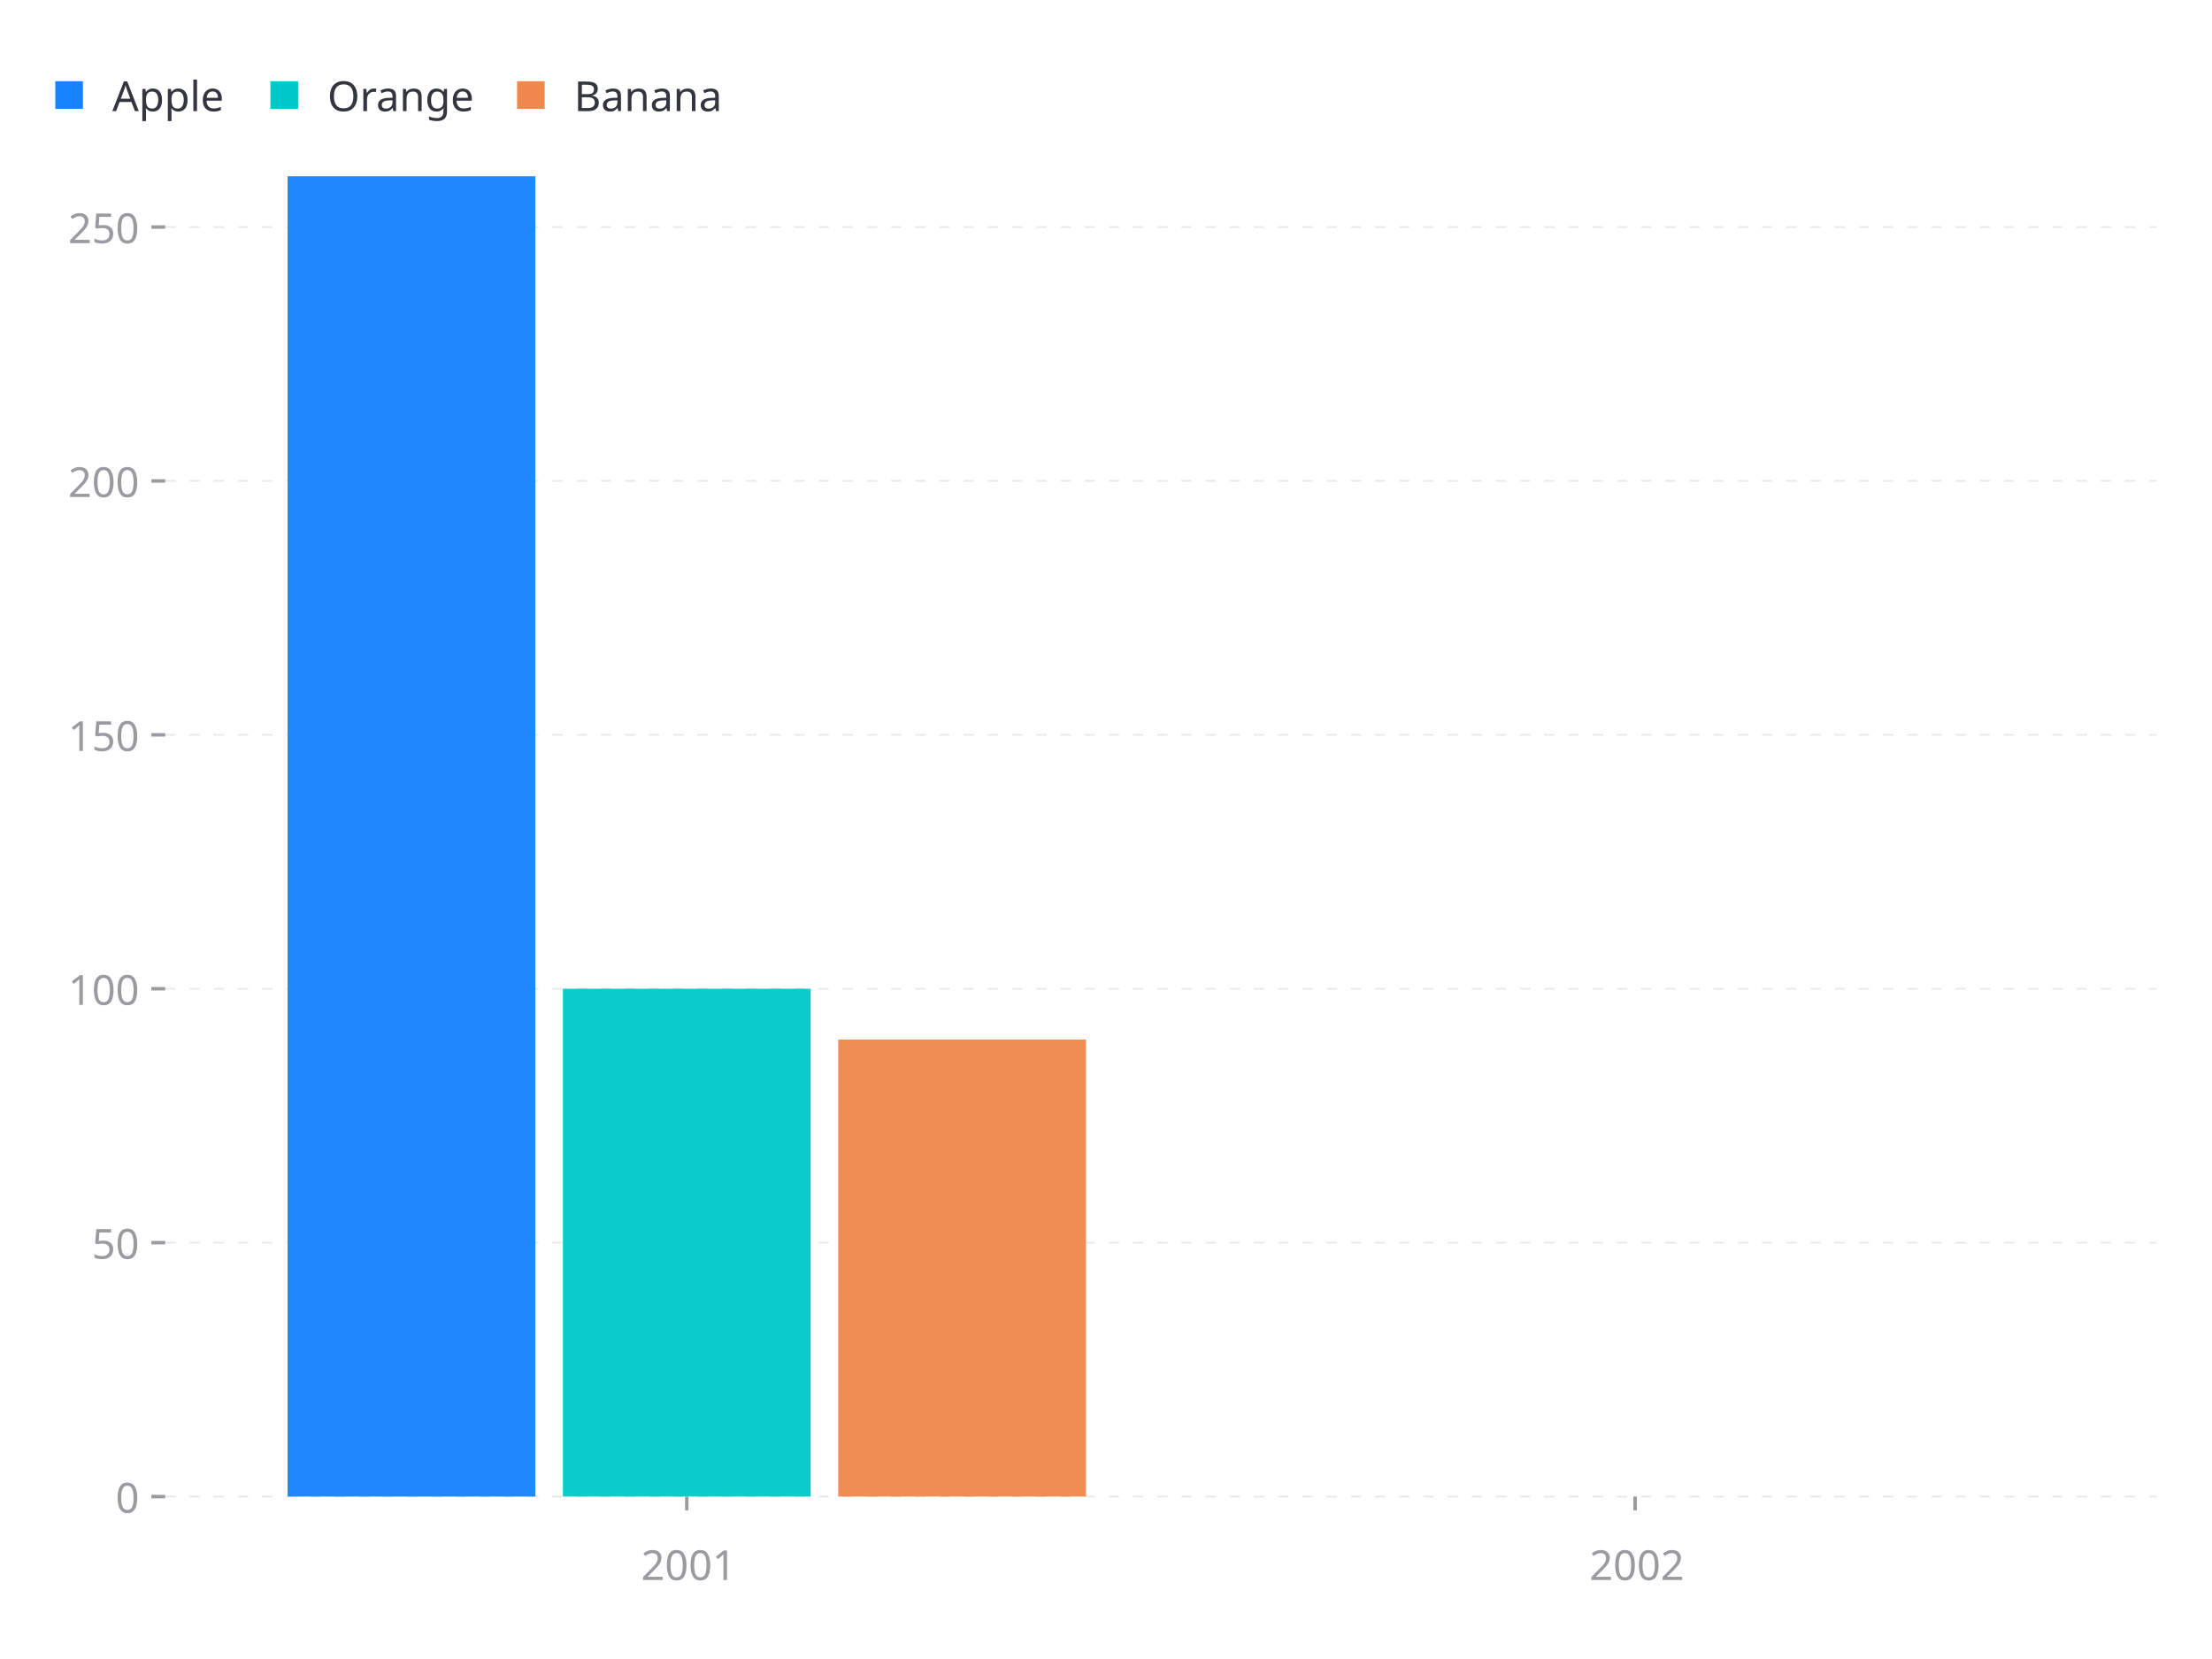
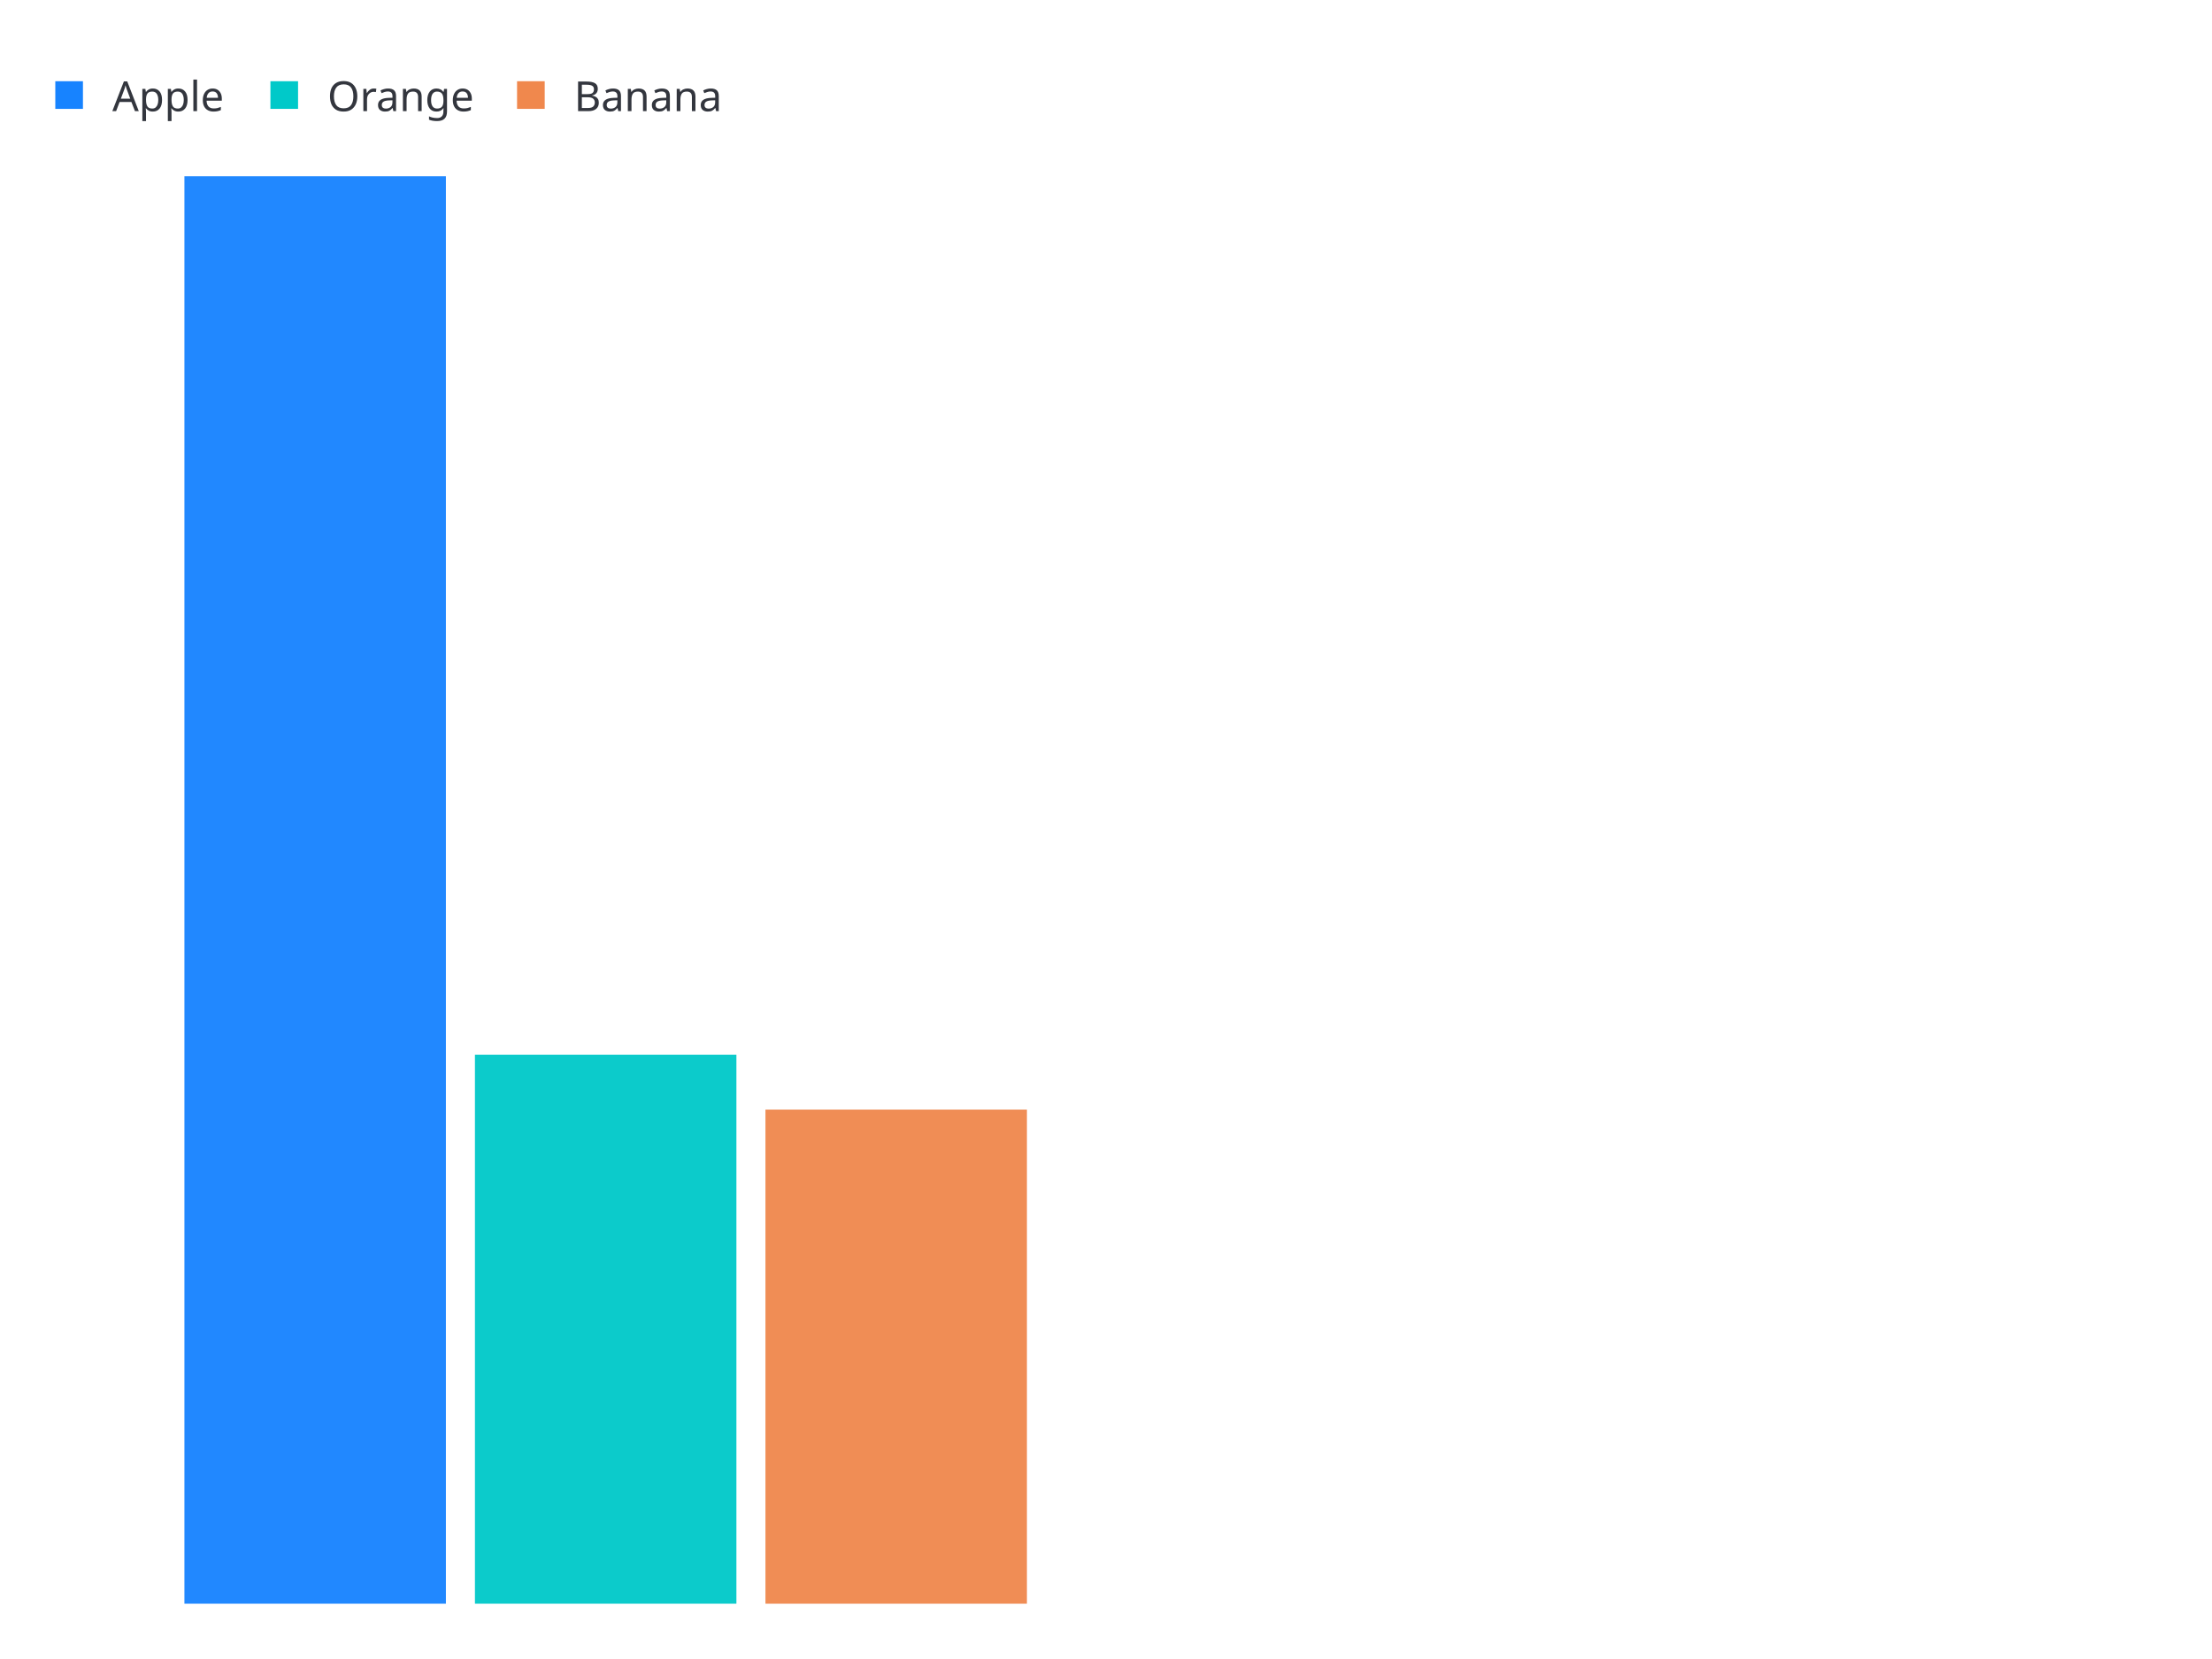
<svg xmlns="http://www.w3.org/2000/svg" width="640" height="480" style="background: transparent;" color-interpolation-filters="sRGB">
  <defs>
-     <clipPath transform="matrix(1,0,0,1,-16,-16)" id="clip-path-61-27">
-       <use href="#g-svg-61" transform="matrix(1,0,0,1,16,16)" />
+     <clipPath transform="matrix(1,0,0,1,-16,-16)" id="clip-path-51-17">
+       <use href="#g-svg-51" transform="matrix(1,0,0,1,16,16)" />
    </clipPath>
  </defs>
  <g id="g-svg-camera" transform="matrix(1,0,0,1,0,0)">
    <g id="g-root" fill="none" transform="matrix(1,0,0,1,0,0)">
-       <g id="g-svg-12" fill="none" transform="matrix(1,0,0,1,0,0)" class="view">
+       <g id="g-svg-4" fill="none" transform="matrix(1,0,0,1,0,0)" class="view">
        <g transform="matrix(1,0,0,1,0,0)">
-           <path id="g-svg-13" fill="rgba(0,0,0,0)" class="area" d="M 0,0 l 640,0 l 0,480 l-640 0 z" width="640" height="480" />
+           <path id="g-svg-5" fill="rgba(0,0,0,0)" class="area" d="M 0,0 l 640,0 l 0,480 l-640 0 z" width="640" height="480" />
        </g>
        <g transform="matrix(1,0,0,1,16,16)">
-           <path id="g-svg-14" fill="rgba(0,0,0,0)" class="area" d="M 0,0 l 608,0 l 0,448 l-608 0 z" width="608" height="448" />
+           <path id="g-svg-6" fill="rgba(0,0,0,0)" class="area" d="M 0,0 l 608,0 l 0,448 l-608 0 z" width="608" height="448" />
        </g>
-         <g transform="matrix(1,0,0,1,47.8,51)">
-           <path id="g-svg-15" fill="rgba(0,0,0,0)" class="area" d="M 0,0 l 576.2,0 l 0,382 l-576.2 0 z" width="576.2" height="382" />
+         <g transform="matrix(1,0,0,1,16,51)">
+           <path id="g-svg-7" fill="rgba(0,0,0,0)" class="area" d="M 0,0 l 608,0 l 0,413 l-608 0 z" width="608" height="413" />
        </g>
-         <g transform="matrix(1,0,0,1,47.8,51)">
-           <path id="g-svg-16" fill="rgba(0,0,0,0)" class="area" d="M 0,0 l 576.2,0 l 0,382 l-576.2 0 z" width="576.2" height="382" />
+         <g transform="matrix(1,0,0,1,16,51)">
+           <path id="g-svg-8" fill="rgba(0,0,0,0)" class="area" d="M 0,0 l 608,0 l 0,413 l-608 0 z" width="608" height="413" />
        </g>
-         <g id="g-svg-17" fill="none" transform="matrix(1,0,0,1,0,0)" class="component">
-           <g id="g-svg-20" fill="none" width="608" height="23" transform="matrix(1,0,0,1,16,16)">
-             <g id="g-svg-21" fill="none" class="legend-category" width="205.2" height="23" transform="matrix(1,0,0,1,0,0)">
-               <g id="g-svg-22" fill="none" transform="matrix(1,0,0,1,0,0)" class="legend-title-group">
-                 <g id="g-svg-23" fill="none" width="205.2" height="23" transform="matrix(1,0,0,1,0,0)" class="legend-title" />
+         <g id="g-svg-9" fill="none" transform="matrix(1,0,0,1,0,0)" class="component">
+           <g id="g-svg-10" fill="none" width="608" height="23" transform="matrix(1,0,0,1,16,16)">
+             <g id="g-svg-11" fill="none" class="legend-category" width="205.2" height="23" transform="matrix(1,0,0,1,0,0)">
+               <g id="g-svg-12" fill="none" transform="matrix(1,0,0,1,0,0)" class="legend-title-group">
+                 <g id="g-svg-13" fill="none" width="205.2" height="23" transform="matrix(1,0,0,1,0,0)" class="legend-title" />
              </g>
-               <g id="g-svg-24" fill="none" transform="matrix(1,0,0,1,0,0)" class="legend-items-group">
-                 <g id="g-svg-25" fill="none" width="205.2" height="23" transform="matrix(1,0,0,1,0,0)" class="legend-items">
-                   <g id="g-svg-26" fill="none" transform="matrix(1,0,0,1,0,0)" class="items-navigator">
-                     <g id="g-svg-27" fill="none" class="navigator-content-group" transform="matrix(1,0,0,1,0,0)" clip-path="url(#clip-path-61-27)">
-                       <g id="g-svg-28" fill="none" class="navigator-play-window" transform="matrix(1,0,0,1,0,0)">
-                         <g id="g-svg-54" fill="none" class="items-item-page" transform="matrix(1,0,0,1,0,0)">
-                           <g id="g-svg-30" fill="none" transform="matrix(1,0,0,1,0,0)" class="items-item" width="50.24" height="23">
-                             <g id="g-svg-36" fill="none" transform="matrix(1,0,0,1,0,0)" class="legend-category-item-background-group">
+               <g id="g-svg-14" fill="none" transform="matrix(1,0,0,1,0,0)" class="legend-items-group">
+                 <g id="g-svg-15" fill="none" width="205.2" height="23" transform="matrix(1,0,0,1,0,0)" class="legend-items">
+                   <g id="g-svg-16" fill="none" transform="matrix(1,0,0,1,0,0)" class="items-navigator">
+                     <g id="g-svg-17" fill="none" class="navigator-content-group" transform="matrix(1,0,0,1,0,0)" clip-path="url(#clip-path-51-17)">
+                       <g id="g-svg-18" fill="none" class="navigator-play-window" transform="matrix(1,0,0,1,0,0)">
+                         <g id="g-svg-44" fill="none" class="items-item-page" transform="matrix(1,0,0,1,0,0)">
+                           <g id="g-svg-20" fill="none" transform="matrix(1,0,0,1,0,0)" class="items-item" width="50.24" height="23">
+                             <g id="g-svg-26" fill="none" transform="matrix(1,0,0,1,0,0)" class="legend-category-item-background-group">
                              <g transform="matrix(1,0,0,1,0,0)">
-                                 <path id="g-svg-37" fill="rgba(0,0,0,0)" class="legend-category-item-background" d="M 0,0 l 50.24,0 l 0,23 l-50.24 0 z" width="50.24" height="23" visibility="visible" />
+                                 <path id="g-svg-27" fill="rgba(0,0,0,0)" class="legend-category-item-background" d="M 0,0 l 50.24,0 l 0,23 l-50.24 0 z" width="50.24" height="23" visibility="visible" />
                              </g>
                            </g>
-                             <g id="g-svg-31" fill="none" transform="matrix(0.5,0,0,0.5,4,11.5)" class="legend-category-item-marker-group">
+                             <g id="g-svg-21" fill="none" transform="matrix(0.5,0,0,0.5,4,11.5)" class="legend-category-item-marker-group">
                              <g transform="matrix(1,0,0,1,-8,-8)">
-                                 <path id="g-svg-32" fill="rgba(23,131,255,1)" d="M 0,0 L 16,0 L 16,16 L 0,16 Z" stroke-width="0" class="legend-category-item-marker" visibility="visible" />
+                                 <path id="g-svg-22" fill="rgba(23,131,255,1)" d="M 0,0 L 16,0 L 16,16 L 0,16 Z" stroke-width="0" class="legend-category-item-marker" visibility="visible" />
                              </g>
                            </g>
-                             <g id="g-svg-33" fill="none" transform="matrix(1,0,0,1,16,11.5)" class="legend-category-item-label-group">
+                             <g id="g-svg-23" fill="none" transform="matrix(1,0,0,1,16,11.5)" class="legend-category-item-label-group">
                              <g transform="matrix(1,0,0,1,0,0)">
-                                 <text id="g-svg-34" fill="rgba(29,33,41,1)" dominant-baseline="central" paint-order="stroke" dx="0.5" font-family="sans-serif" font-size="12" font-style="normal" font-variant="normal" font-weight="normal" stroke-width="1" text-anchor="left" class="legend-category-item-label" fill-opacity="0.9" visibility="visible">
+                                 <text id="g-svg-24" fill="rgba(29,33,41,1)" dominant-baseline="central" paint-order="stroke" dx="0.5" font-family="sans-serif" font-size="12" font-style="normal" font-variant="normal" font-weight="normal" stroke-width="1" text-anchor="left" class="legend-category-item-label" fill-opacity="0.9" visibility="visible">
                                  Apple
                                </text>
                              </g>
                            </g>
-                             <g id="g-svg-35" fill="none" transform="matrix(1,0,0,1,0,0)" class="legend-category-item-value-group" />
+                             <g id="g-svg-25" fill="none" transform="matrix(1,0,0,1,0,0)" class="legend-category-item-value-group" />
                          </g>
-                           <g id="g-svg-38" fill="none" transform="matrix(1,0,0,1,62.24,0)" class="items-item" width="59.36" height="23">
-                             <g id="g-svg-44" fill="none" transform="matrix(1,0,0,1,0,0)" class="legend-category-item-background-group">
+                           <g id="g-svg-28" fill="none" transform="matrix(1,0,0,1,62.24,0)" class="items-item" width="59.36" height="23">
+                             <g id="g-svg-34" fill="none" transform="matrix(1,0,0,1,0,0)" class="legend-category-item-background-group">
                              <g transform="matrix(1,0,0,1,0,0)">
-                                 <path id="g-svg-45" fill="rgba(0,0,0,0)" class="legend-category-item-background" d="M 0,0 l 59.36,0 l 0,23 l-59.36 0 z" width="59.36" height="23" visibility="visible" />
+                                 <path id="g-svg-35" fill="rgba(0,0,0,0)" class="legend-category-item-background" d="M 0,0 l 59.36,0 l 0,23 l-59.36 0 z" width="59.36" height="23" visibility="visible" />
                              </g>
                            </g>
-                             <g id="g-svg-39" fill="none" transform="matrix(0.5,0,0,0.5,4,11.5)" class="legend-category-item-marker-group">
+                             <g id="g-svg-29" fill="none" transform="matrix(0.5,0,0,0.5,4,11.5)" class="legend-category-item-marker-group">
                              <g transform="matrix(1,0,0,1,-8,-8)">
-                                 <path id="g-svg-40" fill="rgba(0,201,201,1)" d="M 0,0 L 16,0 L 16,16 L 0,16 Z" stroke-width="0" class="legend-category-item-marker" visibility="visible" />
+                                 <path id="g-svg-30" fill="rgba(0,201,201,1)" d="M 0,0 L 16,0 L 16,16 L 0,16 Z" stroke-width="0" class="legend-category-item-marker" visibility="visible" />
                              </g>
                            </g>
-                             <g id="g-svg-41" fill="none" transform="matrix(1,0,0,1,16,11.5)" class="legend-category-item-label-group">
+                             <g id="g-svg-31" fill="none" transform="matrix(1,0,0,1,16,11.5)" class="legend-category-item-label-group">
                              <g transform="matrix(1,0,0,1,0,0)">
-                                 <text id="g-svg-42" fill="rgba(29,33,41,1)" dominant-baseline="central" paint-order="stroke" dx="0.5" font-family="sans-serif" font-size="12" font-style="normal" font-variant="normal" font-weight="normal" stroke-width="1" text-anchor="left" class="legend-category-item-label" fill-opacity="0.9" visibility="visible">
+                                 <text id="g-svg-32" fill="rgba(29,33,41,1)" dominant-baseline="central" paint-order="stroke" dx="0.5" font-family="sans-serif" font-size="12" font-style="normal" font-variant="normal" font-weight="normal" stroke-width="1" text-anchor="left" class="legend-category-item-label" fill-opacity="0.9" visibility="visible">
                                  Orange
                                </text>
                              </g>
                            </g>
-                             <g id="g-svg-43" fill="none" transform="matrix(1,0,0,1,0,0)" class="legend-category-item-value-group" />
+                             <g id="g-svg-33" fill="none" transform="matrix(1,0,0,1,0,0)" class="legend-category-item-value-group" />
                          </g>
-                           <g id="g-svg-46" fill="none" transform="matrix(1,0,0,1,133.6,0)" class="items-item" width="59.6" height="23">
-                             <g id="g-svg-52" fill="none" transform="matrix(1,0,0,1,0,0)" class="legend-category-item-background-group">
+                           <g id="g-svg-36" fill="none" transform="matrix(1,0,0,1,133.6,0)" class="items-item" width="59.6" height="23">
+                             <g id="g-svg-42" fill="none" transform="matrix(1,0,0,1,0,0)" class="legend-category-item-background-group">
                              <g transform="matrix(1,0,0,1,0,0)">
-                                 <path id="g-svg-53" fill="rgba(0,0,0,0)" class="legend-category-item-background" d="M 0,0 l 59.6,0 l 0,23 l-59.6 0 z" width="59.6" height="23" visibility="visible" />
+                                 <path id="g-svg-43" fill="rgba(0,0,0,0)" class="legend-category-item-background" d="M 0,0 l 59.6,0 l 0,23 l-59.6 0 z" width="59.6" height="23" visibility="visible" />
                              </g>
                            </g>
-                             <g id="g-svg-47" fill="none" transform="matrix(0.5,0,0,0.5,4,11.5)" class="legend-category-item-marker-group">
+                             <g id="g-svg-37" fill="none" transform="matrix(0.5,0,0,0.5,4,11.5)" class="legend-category-item-marker-group">
                              <g transform="matrix(1,0,0,1,-8,-8)">
-                                 <path id="g-svg-48" fill="rgba(240,136,77,1)" d="M 0,0 L 16,0 L 16,16 L 0,16 Z" stroke-width="0" class="legend-category-item-marker" visibility="visible" />
+                                 <path id="g-svg-38" fill="rgba(240,136,77,1)" d="M 0,0 L 16,0 L 16,16 L 0,16 Z" stroke-width="0" class="legend-category-item-marker" visibility="visible" />
                              </g>
                            </g>
-                             <g id="g-svg-49" fill="none" transform="matrix(1,0,0,1,16,11.5)" class="legend-category-item-label-group">
+                             <g id="g-svg-39" fill="none" transform="matrix(1,0,0,1,16,11.5)" class="legend-category-item-label-group">
                              <g transform="matrix(1,0,0,1,0,0)">
-                                 <text id="g-svg-50" fill="rgba(29,33,41,1)" dominant-baseline="central" paint-order="stroke" dx="0.5" font-family="sans-serif" font-size="12" font-style="normal" font-variant="normal" font-weight="normal" stroke-width="1" text-anchor="left" class="legend-category-item-label" fill-opacity="0.9" visibility="visible">
+                                 <text id="g-svg-40" fill="rgba(29,33,41,1)" dominant-baseline="central" paint-order="stroke" dx="0.5" font-family="sans-serif" font-size="12" font-style="normal" font-variant="normal" font-weight="normal" stroke-width="1" text-anchor="left" class="legend-category-item-label" fill-opacity="0.9" visibility="visible">
                                  Banana
                                </text>
                              </g>
                            </g>
-                             <g id="g-svg-51" fill="none" transform="matrix(1,0,0,1,0,0)" class="legend-category-item-value-group" />
+                             <g id="g-svg-41" fill="none" transform="matrix(1,0,0,1,0,0)" class="legend-category-item-value-group" />
                          </g>
                        </g>
                      </g>
                    </g>
-                     <g id="g-svg-29" fill="none" transform="matrix(1,0,0,1,0,0)" class="navigator-controller" />
+                     <g id="g-svg-19" fill="none" transform="matrix(1,0,0,1,0,0)" class="navigator-controller" />
                    <g transform="matrix(1,0,0,1,0,0)">
-                       <path id="g-svg-61" fill="none" d="M 0,0 l 193.2,0 l 0,23 l-193.2 0 z" class="navigator-clip-path" width="193.2" height="23" />
+                       <path id="g-svg-51" fill="none" d="M 0,0 l 193.2,0 l 0,23 l-193.2 0 z" class="navigator-clip-path" width="193.2" height="23" />
                    </g>
                  </g>
                </g>
              </g>
            </g>
          </g>
        </g>
-         <g id="g-svg-18" fill="none" transform="matrix(1,0,0,1,0,0)" class="component">
-           <g id="g-svg-62" fill="none" class="axis" transform="matrix(1,0,0,1,0,0)">
-             <g id="g-svg-63" fill="none" transform="matrix(1,0,0,1,0,0)" class="axis-grid-group" />
-             <g id="g-svg-64" fill="none" transform="matrix(1,0,0,1,0,0)" class="axis-main-group">
-               <g id="g-svg-65" fill="none" transform="matrix(1,0,0,1,0,0)" class="axis-line-group">
-                 <g transform="matrix(1,0,0,1,47.8,433)">
-                   <line id="g-svg-66" fill="none" x1="0" y1="0" x2="576.2" y2="0" class="axis-line axis-line" stroke-width="0.5" stroke="rgba(29,33,41,1)" stroke-opacity="0.45" opacity="0" />
-                 </g>
-               </g>
-               <g id="g-svg-67" fill="none" transform="matrix(1,0,0,1,0,0)" class="axis-tick-group">
-                 <g id="g-svg-68" fill="none" transform="matrix(1,0,0,1,198.7095,433)" class="axis-tick">
-                   <g transform="matrix(1,0,0,1,0,0)">
-                     <line id="g-svg-70" fill="none" x1="0" y1="0" x2="0" y2="4" class="axis-tick-item" stroke-width="1" stroke="rgba(29,33,41,1)" opacity="0.45" />
-                   </g>
-                 </g>
-                 <g id="g-svg-69" fill="none" transform="matrix(1,0,0,1,473.0905,433)" class="axis-tick">
-                   <g transform="matrix(1,0,0,1,0,0)">
-                     <line id="g-svg-71" fill="none" x1="0" y1="0" x2="0" y2="4" class="axis-tick-item" stroke-width="1" stroke="rgba(29,33,41,1)" opacity="0.45" />
-                   </g>
-                 </g>
-               </g>
-               <g id="g-svg-72" fill="none" transform="matrix(1,0,0,1,0,0)" class="axis-label-group">
-                 <g id="g-svg-73" fill="none" transform="matrix(1,0,0,1,198.7095,441)" class="axis-label">
-                   <g transform="matrix(1,0,0,1,0,0)">
-                     <text id="g-svg-75" fill="rgba(29,33,41,1)" dominant-baseline="central" paint-order="stroke" dx="0.5" font-family="sans-serif" font-size="12" font-style="normal" font-variant="normal" font-weight="normal" stroke-width="1" text-anchor="middle" class="axis-label-item" dy="11.5px" opacity="0.45" visibility="visible">
-                       2001
-                     </text>
-                   </g>
-                 </g>
-                 <g id="g-svg-74" fill="none" transform="matrix(1,0,0,1,473.0905,441)" class="axis-label">
-                   <g transform="matrix(1,0,0,1,0,0)">
-                     <text id="g-svg-76" fill="rgba(29,33,41,1)" dominant-baseline="central" paint-order="stroke" dx="0.5" font-family="sans-serif" font-size="12" font-style="normal" font-variant="normal" font-weight="normal" stroke-width="1" text-anchor="middle" class="axis-label-item" dy="11.5px" opacity="0.45" visibility="visible">
-                       2002
-                     </text>
-                   </g>
-                 </g>
-               </g>
+         <g transform="matrix(1,0,0,1,16,51)">
+           <path id="g-svg-52" fill="rgba(0,0,0,0)" class="plot" d="M 0,0 l 608,0 l 0,413 l-608 0 z" width="608" height="413" />
+           <g id="g-svg-53" fill="none" transform="matrix(1,0,0,1,0,0)" class="main-layer">
+             <g transform="matrix(1,0,0,1,37.35791,0)">
+               <path id="g-svg-55" fill="rgba(23,131,255,1)" d="M 0,0 l 75.65,0 l 0,413 l-75.65 0 z" width="75.65" height="413" fill-opacity="0.95" stroke-width="0" stroke="rgba(23,131,255,1)" class="element" />
            </g>
-             <g id="g-svg-77" fill="none" transform="matrix(1,0,0,1,0,0)" class="axis-title-group" />
-           </g>
-         </g>
-         <g id="g-svg-19" fill="none" transform="matrix(1,0,0,1,0,0)" class="component">
-           <g id="g-svg-78" fill="none" class="axis" transform="matrix(1,0,0,1,0,0)">
-             <g id="g-svg-79" fill="none" transform="matrix(1,0,0,1,0,0)" class="axis-grid-group">
-               <g id="g-svg-80" fill="none" transform="matrix(1,0,0,1,0,0)" class="axis-grid">
-                 <g id="g-svg-81" fill="none" transform="matrix(1,0,0,1,0,0)" class="grid-line-group">
-                   <g transform="matrix(1,0,0,1,47.8,433)">
-                     <path id="g-svg-83" fill="none" class="grid-line" stroke="rgba(29,33,41,1)" stroke-width="0.5" stroke-dasharray="3,4" d="M 0,0 L 576.2,0" stroke-opacity="0.1" />
-                   </g>
-                   <g transform="matrix(1,0,0,1,47.8,359.5385)">
-                     <path id="g-svg-84" fill="none" class="grid-line" stroke="rgba(29,33,41,1)" stroke-width="0.5" stroke-dasharray="3,4" d="M 0,0 L 576.2,0" stroke-opacity="0.1" />
-                   </g>
-                   <g transform="matrix(1,0,0,1,47.8,286.0769)">
-                     <path id="g-svg-85" fill="none" class="grid-line" stroke="rgba(29,33,41,1)" stroke-width="0.5" stroke-dasharray="3,4" d="M 0,0 L 576.2,0" stroke-opacity="0.1" />
-                   </g>
-                   <g transform="matrix(1,0,0,1,47.8,212.6154)">
-                     <path id="g-svg-86" fill="none" class="grid-line" stroke="rgba(29,33,41,1)" stroke-width="0.5" stroke-dasharray="3,4" d="M 0,0 L 576.2,0" stroke-opacity="0.1" />
-                   </g>
-                   <g transform="matrix(1,0,0,1,47.8,139.1538)">
-                     <path id="g-svg-87" fill="none" class="grid-line" stroke="rgba(29,33,41,1)" stroke-width="0.5" stroke-dasharray="3,4" d="M 0,0 L 576.2,0" stroke-opacity="0.1" />
-                   </g>
-                   <g transform="matrix(1,0,0,1,47.8,65.69231)">
-                     <path id="g-svg-88" fill="none" class="grid-line" stroke="rgba(29,33,41,1)" stroke-width="0.5" stroke-dasharray="3,4" d="M 0,0 L 576.2,0" stroke-opacity="0.1" />
-                   </g>
-                 </g>
-                 <g id="g-svg-82" fill="none" transform="matrix(1,0,0,1,0,0)" class="grid-region-group" />
-               </g>
+             <g transform="matrix(1,0,0,1,121.4132,254.1538)">
+               <path id="g-svg-56" fill="rgba(0,201,201,1)" d="M 0,0 l 75.65,0 l 0,158.846 l-75.65 0 z" width="75.65" height="158.846" fill-opacity="0.95" stroke-width="0" stroke="rgba(0,201,201,1)" class="element" />
            </g>
-             <g id="g-svg-89" fill="none" transform="matrix(1,0,0,1,0,0)" class="axis-main-group">
-               <g id="g-svg-90" fill="none" transform="matrix(1,0,0,1,0,0)" class="axis-line-group">
-                 <g transform="matrix(1,0,0,1,47.8,51)">
-                   <line id="g-svg-91" fill="none" x1="0" y1="382" x2="0" y2="0" class="axis-line axis-line" stroke-width="0.5" stroke="rgba(29,33,41,1)" stroke-opacity="0.45" opacity="0" />
-                 </g>
-               </g>
-               <g id="g-svg-92" fill="none" transform="matrix(1,0,0,1,0,0)" class="axis-tick-group">
-                 <g id="g-svg-93" fill="none" transform="matrix(1,0,0,1,47.8,433)" class="axis-tick">
-                   <g transform="matrix(1,0,0,1,-4,0)">
-                     <line id="g-svg-99" fill="none" x1="4" y1="0" x2="0" y2="0" class="axis-tick-item" stroke-width="1" stroke="rgba(29,33,41,1)" opacity="0.45" />
-                   </g>
-                 </g>
-                 <g id="g-svg-94" fill="none" transform="matrix(1,0,0,1,47.8,359.5385)" class="axis-tick">
-                   <g transform="matrix(1,0,0,1,-4,0)">
-                     <line id="g-svg-100" fill="none" x1="4" y1="0" x2="0" y2="0" class="axis-tick-item" stroke-width="1" stroke="rgba(29,33,41,1)" opacity="0.45" />
-                   </g>
-                 </g>
-                 <g id="g-svg-95" fill="none" transform="matrix(1,0,0,1,47.8,286.0769)" class="axis-tick">
-                   <g transform="matrix(1,0,0,1,-4,0)">
-                     <line id="g-svg-101" fill="none" x1="4" y1="0" x2="0" y2="0" class="axis-tick-item" stroke-width="1" stroke="rgba(29,33,41,1)" opacity="0.45" />
-                   </g>
-                 </g>
-                 <g id="g-svg-96" fill="none" transform="matrix(1,0,0,1,47.8,212.6154)" class="axis-tick">
-                   <g transform="matrix(1,0,0,1,-4,0)">
-                     <line id="g-svg-102" fill="none" x1="4" y1="0" x2="0" y2="0" class="axis-tick-item" stroke-width="1" stroke="rgba(29,33,41,1)" opacity="0.45" />
-                   </g>
-                 </g>
-                 <g id="g-svg-97" fill="none" transform="matrix(1,0,0,1,47.8,139.1538)" class="axis-tick">
-                   <g transform="matrix(1,0,0,1,-4,0)">
-                     <line id="g-svg-103" fill="none" x1="4" y1="0" x2="0" y2="0" class="axis-tick-item" stroke-width="1" stroke="rgba(29,33,41,1)" opacity="0.45" />
-                   </g>
-                 </g>
-                 <g id="g-svg-98" fill="none" transform="matrix(1,0,0,1,47.8,65.69231)" class="axis-tick">
-                   <g transform="matrix(1,0,0,1,-4,0)">
-                     <line id="g-svg-104" fill="none" x1="4" y1="0" x2="0" y2="0" class="axis-tick-item" stroke-width="1" stroke="rgba(29,33,41,1)" opacity="0.45" />
-                   </g>
-                 </g>
-               </g>
-               <g id="g-svg-105" fill="none" transform="matrix(1,0,0,1,0,0)" class="axis-label-group">
-                 <g id="g-svg-106" fill="none" transform="matrix(1,0,0,1,39.8,433)" class="axis-label">
-                   <g transform="matrix(1,0,0,1,0,0)">
-                     <text id="g-svg-112" fill="rgba(29,33,41,1)" dominant-baseline="central" paint-order="stroke" dx="0.5" font-family="sans-serif" font-size="12" font-style="normal" font-variant="normal" font-weight="normal" stroke-width="1" text-anchor="end" class="axis-label-item" opacity="0.45" visibility="visible">
-                       0
-                     </text>
-                   </g>
-                 </g>
-                 <g id="g-svg-107" fill="none" transform="matrix(1,0,0,1,39.8,359.5385)" class="axis-label">
-                   <g transform="matrix(1,0,0,1,0,0)">
-                     <text id="g-svg-113" fill="rgba(29,33,41,1)" dominant-baseline="central" paint-order="stroke" dx="0.5" font-family="sans-serif" font-size="12" font-style="normal" font-variant="normal" font-weight="normal" stroke-width="1" text-anchor="end" class="axis-label-item" opacity="0.45" visibility="visible">
-                       50
-                     </text>
-                   </g>
-                 </g>
-                 <g id="g-svg-108" fill="none" transform="matrix(1,0,0,1,39.8,286.0769)" class="axis-label">
-                   <g transform="matrix(1,0,0,1,0,0)">
-                     <text id="g-svg-114" fill="rgba(29,33,41,1)" dominant-baseline="central" paint-order="stroke" dx="0.5" font-family="sans-serif" font-size="12" font-style="normal" font-variant="normal" font-weight="normal" stroke-width="1" text-anchor="end" class="axis-label-item" opacity="0.45" visibility="visible">
-                       100
-                     </text>
-                   </g>
-                 </g>
-                 <g id="g-svg-109" fill="none" transform="matrix(1,0,0,1,39.8,212.6154)" class="axis-label">
-                   <g transform="matrix(1,0,0,1,0,0)">
-                     <text id="g-svg-115" fill="rgba(29,33,41,1)" dominant-baseline="central" paint-order="stroke" dx="0.5" font-family="sans-serif" font-size="12" font-style="normal" font-variant="normal" font-weight="normal" stroke-width="1" text-anchor="end" class="axis-label-item" opacity="0.45" visibility="visible">
-                       150
-                     </text>
-                   </g>
-                 </g>
-                 <g id="g-svg-110" fill="none" transform="matrix(1,0,0,1,39.8,139.1538)" class="axis-label">
-                   <g transform="matrix(1,0,0,1,0,0)">
-                     <text id="g-svg-116" fill="rgba(29,33,41,1)" dominant-baseline="central" paint-order="stroke" dx="0.5" font-family="sans-serif" font-size="12" font-style="normal" font-variant="normal" font-weight="normal" stroke-width="1" text-anchor="end" class="axis-label-item" opacity="0.45" visibility="visible">
-                       200
-                     </text>
-                   </g>
-                 </g>
-                 <g id="g-svg-111" fill="none" transform="matrix(1,0,0,1,39.8,65.69231)" class="axis-label">
-                   <g transform="matrix(1,0,0,1,0,0)">
-                     <text id="g-svg-117" fill="rgba(29,33,41,1)" dominant-baseline="central" paint-order="stroke" dx="0.5" font-family="sans-serif" font-size="12" font-style="normal" font-variant="normal" font-weight="normal" stroke-width="1" text-anchor="end" class="axis-label-item" opacity="0.45" visibility="visible">
-                       250
-                     </text>
-                   </g>
-                 </g>
-               </g>
+             <g transform="matrix(1,0,0,1,205.4685,270.0385)">
+               <path id="g-svg-57" fill="rgba(240,136,77,1)" d="M 0,0 l 75.65,0 l 0,142.962 l-75.65 0 z" width="75.65" height="142.962" fill-opacity="0.95" stroke-width="0" stroke="rgba(240,136,77,1)" class="element" />
            </g>
-             <g id="g-svg-118" fill="none" transform="matrix(1,0,0,1,0,0)" class="axis-title-group" />
-           </g>
-         </g>
-         <g transform="matrix(1,0,0,1,47.8,51)">
-           <path id="g-svg-119" fill="rgba(0,0,0,0)" class="plot" d="M 0,0 l 576.2,0 l 0,382 l-576.2 0 z" width="576.2" height="382" />
-           <g id="g-svg-120" fill="none" transform="matrix(1,0,0,1,0,0)" class="main-layer">
-             <g transform="matrix(1,0,0,1,35.404,0)">
-               <path id="g-svg-122" fill="rgba(23,131,255,1)" d="M 0,0 l 71.693,0 l 0,382 l-71.693 0 z" width="71.693" height="382" fill-opacity="0.95" stroke-width="0" stroke="rgba(23,131,255,1)" class="element" />
+             <g transform="matrix(1,0,0,0.0001,326.8817,412.9667)">
+               <path id="g-svg-58" fill="rgba(23,131,255,1)" d="M 0,0 l 75.65,0 l 0,333.577 l-75.65 0 z" width="75.65" height="333.577" fill-opacity="0" stroke-width="0" stroke="rgba(23,131,255,1)" class="element" stroke-opacity="0" opacity="0" />
            </g>
-             <g transform="matrix(1,0,0,1,115.063,235.0769)">
-               <path id="g-svg-123" fill="rgba(0,201,201,1)" d="M 0,0 l 71.693,0 l 0,146.923 l-71.693 0 z" width="71.693" height="146.923" fill-opacity="0.95" stroke-width="0" stroke="rgba(0,201,201,1)" class="element" />
+             <g transform="matrix(1,0,0,0.0001,410.937,412.9762)">
+               <path id="g-svg-59" fill="rgba(0,201,201,1)" d="M 0,0 l 75.65,0 l 0,238.269 l-75.65 0 z" width="75.65" height="238.269" fill-opacity="0" stroke-width="0" stroke="rgba(0,201,201,1)" class="element" stroke-opacity="0" opacity="0" />
            </g>
-             <g transform="matrix(1,0,0,1,194.722,249.7692)">
-               <path id="g-svg-124" fill="rgba(240,136,77,1)" d="M 0,0 l 71.693,0 l 0,132.231 l-71.693 0 z" width="71.693" height="132.231" fill-opacity="0.95" stroke-width="0" stroke="rgba(240,136,77,1)" class="element" />
-             </g>
-             <g transform="matrix(1,0,0,0.0001,309.7849,381.9691)">
-               <path id="g-svg-125" fill="rgba(23,131,255,1)" d="M 0,0 l 71.693,0 l 0,308.538 l-71.693 0 z" width="71.693" height="308.538" fill-opacity="0" stroke-width="0" stroke="rgba(23,131,255,1)" class="element" stroke-opacity="0" opacity="0" />
-             </g>
-             <g transform="matrix(1,0,0,0.0001,389.4439,381.978)">
-               <path id="g-svg-126" fill="rgba(0,201,201,1)" d="M 0,0 l 71.693,0 l 0,220.385 l-71.693 0 z" width="71.693" height="220.385" fill-opacity="0" stroke-width="0" stroke="rgba(0,201,201,1)" class="element" stroke-opacity="0" opacity="0" />
-             </g>
-             <g transform="matrix(1,0,0,0.0001,469.1029,381.9956)">
-               <path id="g-svg-127" fill="rgba(240,136,77,1)" d="M 0,0 l 71.693,0 l 0,44.077 l-71.693 0 z" width="71.693" height="44.077" fill-opacity="0" stroke-width="0" stroke="rgba(240,136,77,1)" class="element" stroke-opacity="0" opacity="0" />
+             <g transform="matrix(1,0,0,0.0001,494.9923,412.9952)">
+               <path id="g-svg-60" fill="rgba(240,136,77,1)" d="M 0,0 l 75.65,0 l 0,47.654 l-75.65 0 z" width="75.65" height="47.654" fill-opacity="0" stroke-width="0" stroke="rgba(240,136,77,1)" class="element" stroke-opacity="0" opacity="0" />
            </g>
          </g>
-           <g id="g-svg-121" fill="none" transform="matrix(1,0,0,1,0,0)" class="label-layer" />
+           <g id="g-svg-54" fill="none" transform="matrix(1,0,0,1,0,0)" class="label-layer" />
        </g>
      </g>
    </g>
  </g>
</svg>
